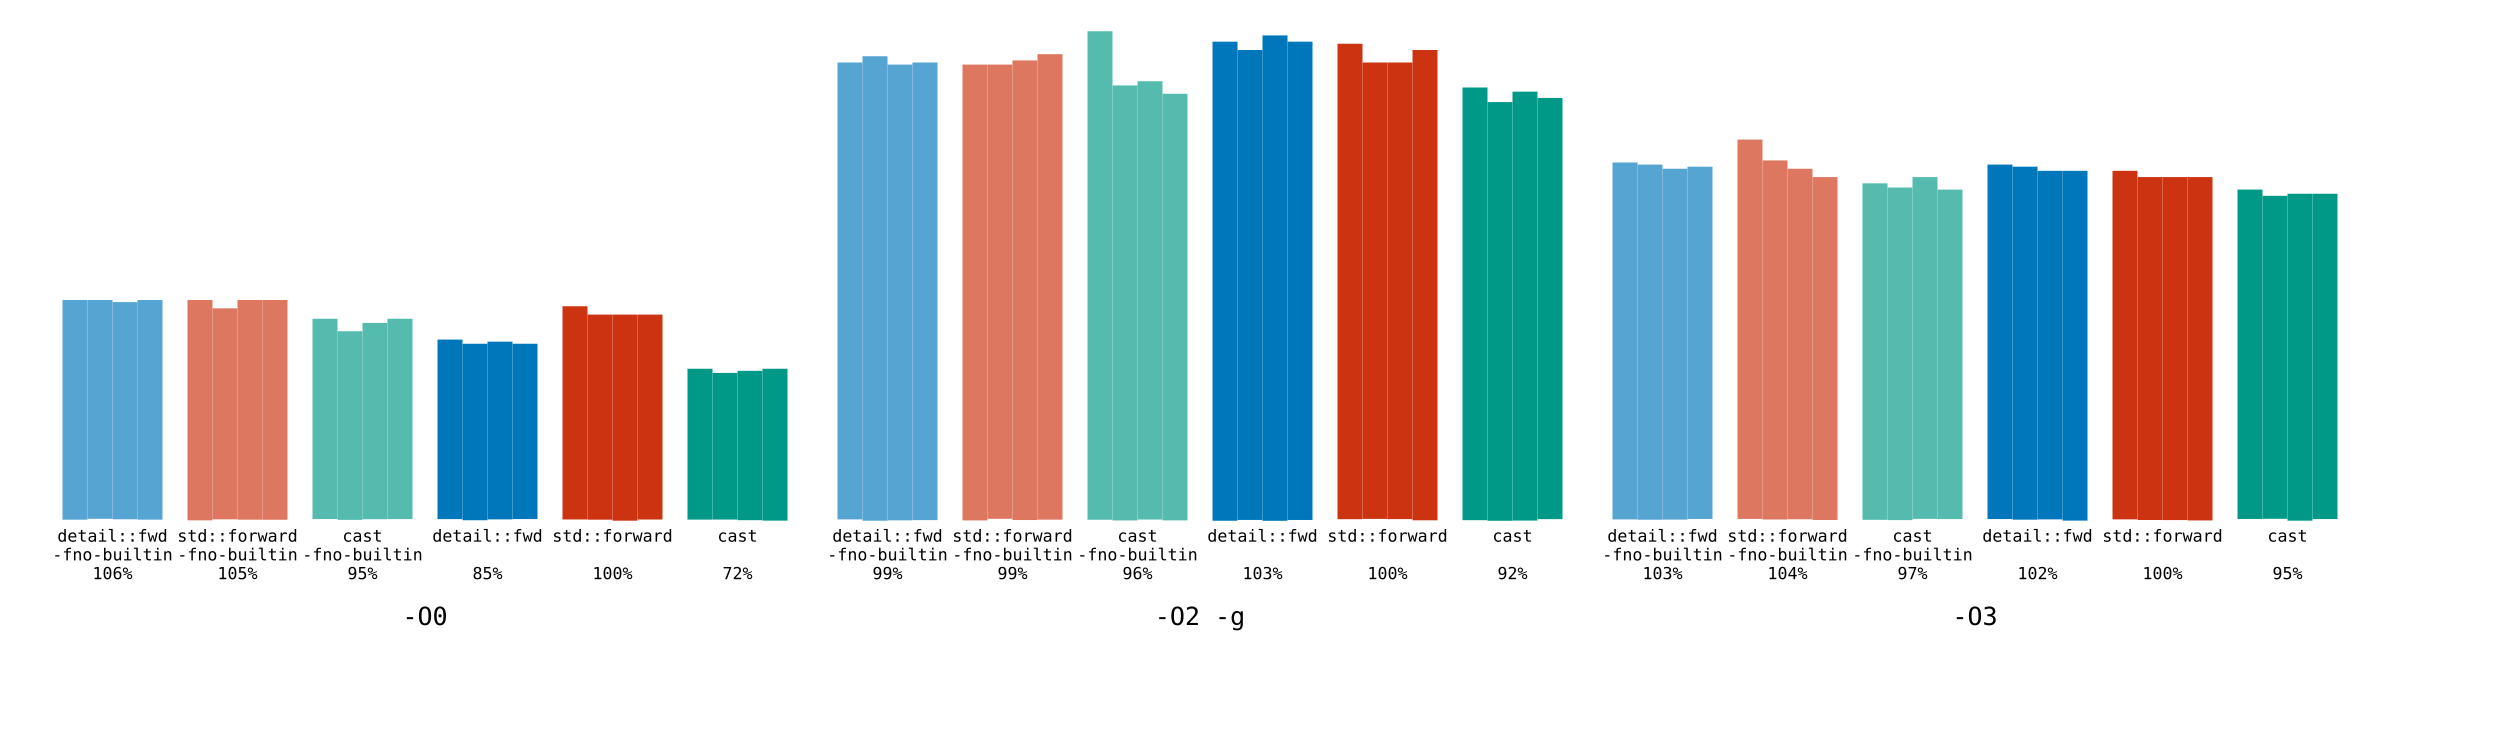
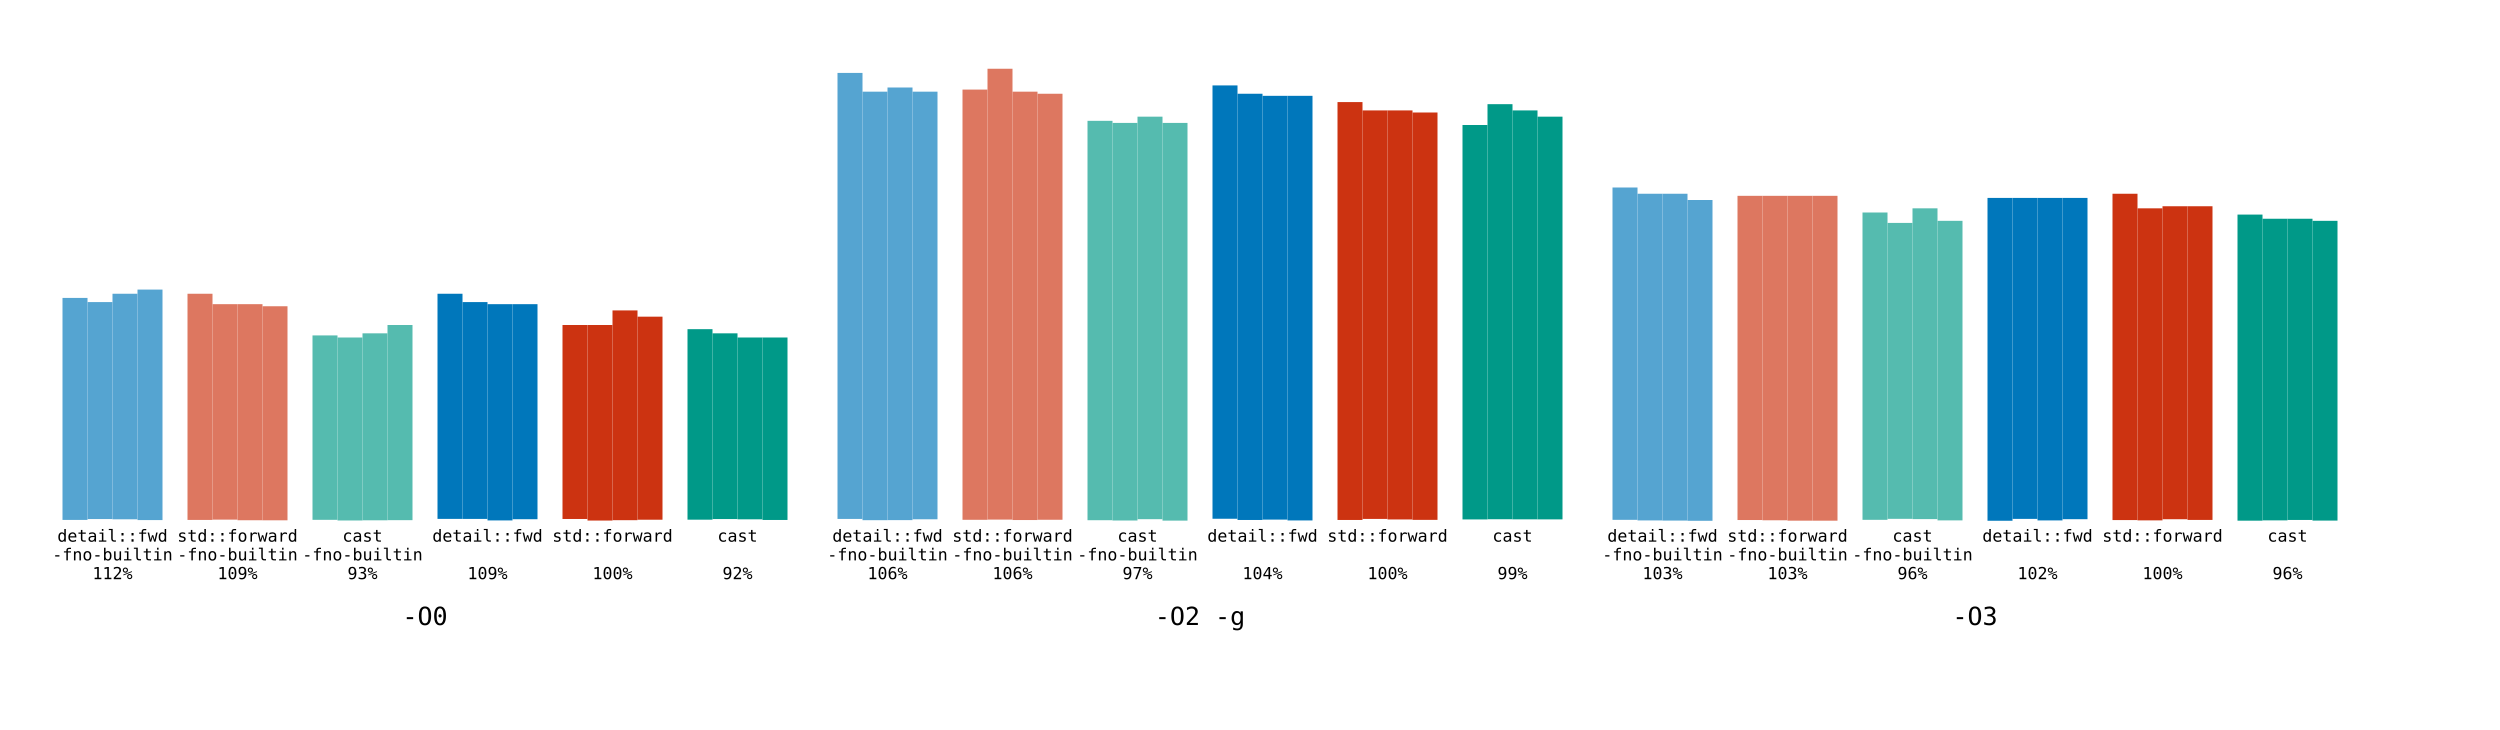
<svg xmlns="http://www.w3.org/2000/svg" version="1.1" width="1200" height="350" viewBox="0 0 1200 350">
  <style>
  .technique {
    font-family: monospace;
    font-size: 8px;
    text-align: center;
  }
  .optlevel {
    font-family: monospace;
    font-size: 12px;
    text-align: center;
  }
</style>
  <text x="204" y="300" text-anchor="middle" class="optlevel">-O0</text>
  <g>
    <text x="54" y="260" text-anchor="middle" class="technique">detail::fwd</text>
    <text x="54" y="269" text-anchor="middle" class="technique">-fno-builtin</text>
-     <text x="54" y="278" text-anchor="middle" class="technique">106%</text>
-     <rect x="30" y="144" fill="#55A4D1" width="12" height="105.446" />
-     <rect x="42" y="144" fill="#55A4D1" width="12" height="105.018" />
-     <rect x="54" y="145" fill="#55A4D1" width="12" height="104.250" />
-     <rect x="66" y="144" fill="#55A4D1" width="12" height="105.433" />
+     <text x="54" y="278" text-anchor="middle" class="technique">112%</text>
+     <rect x="30" y="143" fill="#55A4D1" width="12" height="106.562" />
+     <rect x="42" y="145" fill="#55A4D1" width="12" height="104.146" />
+     <rect x="54" y="141" fill="#55A4D1" width="12" height="108.261" />
+     <rect x="66" y="139" fill="#55A4D1" width="12" height="110.639" />
  </g>
  <g>
    <text x="114" y="260" text-anchor="middle" class="technique">std::forward</text>
    <text x="114" y="269" text-anchor="middle" class="technique">-fno-builtin</text>
-     <text x="114" y="278" text-anchor="middle" class="technique">105%</text>
-     <rect x="90" y="144" fill="#DD7760" width="12" height="105.764" />
-     <rect x="102" y="148" fill="#DD7760" width="12" height="101.277" />
-     <rect x="114" y="144" fill="#DD7760" width="12" height="105.448" />
-     <rect x="126" y="144" fill="#DD7760" width="12" height="105.485" />
+     <text x="114" y="278" text-anchor="middle" class="technique">109%</text>
+     <rect x="90" y="141" fill="#DD7760" width="12" height="108.567" />
+     <rect x="102" y="146" fill="#DD7760" width="12" height="103.419" />
+     <rect x="114" y="146" fill="#DD7760" width="12" height="103.717" />
+     <rect x="126" y="147" fill="#DD7760" width="12" height="102.745" />
  </g>
  <g>
    <text x="174" y="260" text-anchor="middle" class="technique">cast</text>
    <text x="174" y="269" text-anchor="middle" class="technique">-fno-builtin</text>
-     <text x="174" y="278" text-anchor="middle" class="technique">95%</text>
-     <rect x="150" y="153" fill="#55BBAF" width="12" height="96.116" />
-     <rect x="162" y="159" fill="#55BBAF" width="12" height="90.547" />
-     <rect x="174" y="155" fill="#55BBAF" width="12" height="94.220" />
-     <rect x="186" y="153" fill="#55BBAF" width="12" height="96.161" />
+     <text x="174" y="278" text-anchor="middle" class="technique">93%</text>
+     <rect x="150" y="161" fill="#55BBAF" width="12" height="88.519" />
+     <rect x="162" y="162" fill="#55BBAF" width="12" height="87.831" />
+     <rect x="174" y="160" fill="#55BBAF" width="12" height="89.741" />
+     <rect x="186" y="156" fill="#55BBAF" width="12" height="93.676" />
  </g>
  <g>
    <text x="234" y="260" text-anchor="middle" class="technique">detail::fwd</text>
    <text x="234" y="269" text-anchor="middle" class="technique" />
-     <text x="234" y="278" text-anchor="middle" class="technique">85%</text>
-     <rect x="210" y="163" fill="#0077BB" width="12" height="86.178" />
-     <rect x="222" y="165" fill="#0077BB" width="12" height="84.713" />
-     <rect x="234" y="164" fill="#0077BB" width="12" height="85.307" />
-     <rect x="246" y="165" fill="#0077BB" width="12" height="84.149" />
+     <text x="234" y="278" text-anchor="middle" class="technique">109%</text>
+     <rect x="210" y="141" fill="#0077BB" width="12" height="108.066" />
+     <rect x="222" y="145" fill="#0077BB" width="12" height="104.081" />
+     <rect x="234" y="146" fill="#0077BB" width="12" height="103.805" />
+     <rect x="246" y="146" fill="#0077BB" width="12" height="103.223" />
  </g>
  <g>
    <text x="294" y="260" text-anchor="middle" class="technique">std::forward</text>
    <text x="294" y="269" text-anchor="middle" class="technique" />
    <text x="294" y="278" text-anchor="middle" class="technique">100%</text>
-     <rect x="270" y="147" fill="#CC3311" width="12" height="102.347" />
-     <rect x="282" y="151" fill="#CC3311" width="12" height="98.442" />
-     <rect x="294" y="151" fill="#CC3311" width="12" height="98.936" />
-     <rect x="306" y="151" fill="#CC3311" width="12" height="98.372" />
+     <rect x="270" y="156" fill="#CC3311" width="12" height="93.110" />
+     <rect x="282" y="156" fill="#CC3311" width="12" height="93.864" />
+     <rect x="294" y="149" fill="#CC3311" width="12" height="100.686" />
+     <rect x="306" y="152" fill="#CC3311" width="12" height="97.466" />
  </g>
  <g>
    <text x="354" y="260" text-anchor="middle" class="technique">cast</text>
    <text x="354" y="269" text-anchor="middle" class="technique" />
-     <text x="354" y="278" text-anchor="middle" class="technique">72%</text>
-     <rect x="330" y="177" fill="#009988" width="12" height="72.412" />
-     <rect x="342" y="179" fill="#009988" width="12" height="70.380" />
-     <rect x="354" y="178" fill="#009988" width="12" height="71.685" />
-     <rect x="366" y="177" fill="#009988" width="12" height="72.901" />
+     <text x="354" y="278" text-anchor="middle" class="technique">92%</text>
+     <rect x="330" y="158" fill="#009988" width="12" height="91.447" />
+     <rect x="342" y="160" fill="#009988" width="12" height="89.144" />
+     <rect x="354" y="162" fill="#009988" width="12" height="87.271" />
+     <rect x="366" y="162" fill="#009988" width="12" height="87.584" />
  </g>
  <text x="576" y="300" text-anchor="middle" class="optlevel">-O2 -g</text>
  <g>
    <text x="426" y="260" text-anchor="middle" class="technique">detail::fwd</text>
    <text x="426" y="269" text-anchor="middle" class="technique">-fno-builtin</text>
-     <text x="426" y="278" text-anchor="middle" class="technique">99%</text>
-     <rect x="402" y="30" fill="#55A4D1" width="12" height="219.302" />
-     <rect x="414" y="27" fill="#55A4D1" width="12" height="222.941" />
-     <rect x="426" y="31" fill="#55A4D1" width="12" height="218.765" />
-     <rect x="438" y="30" fill="#55A4D1" width="12" height="219.658" />
+     <text x="426" y="278" text-anchor="middle" class="technique">106%</text>
+     <rect x="402" y="35" fill="#55A4D1" width="12" height="214.089" />
+     <rect x="414" y="44" fill="#55A4D1" width="12" height="205.686" />
+     <rect x="426" y="42" fill="#55A4D1" width="12" height="207.657" />
+     <rect x="438" y="44" fill="#55A4D1" width="12" height="205.254" />
  </g>
  <g>
    <text x="486" y="260" text-anchor="middle" class="technique">std::forward</text>
    <text x="486" y="269" text-anchor="middle" class="technique">-fno-builtin</text>
-     <text x="486" y="278" text-anchor="middle" class="technique">99%</text>
-     <rect x="462" y="31" fill="#DD7760" width="12" height="218.800" />
-     <rect x="474" y="31" fill="#DD7760" width="12" height="218.027" />
-     <rect x="486" y="29" fill="#DD7760" width="12" height="220.619" />
-     <rect x="498" y="26" fill="#DD7760" width="12" height="223.429" />
+     <text x="486" y="278" text-anchor="middle" class="technique">106%</text>
+     <rect x="462" y="43" fill="#DD7760" width="12" height="206.508" />
+     <rect x="474" y="33" fill="#DD7760" width="12" height="216.405" />
+     <rect x="486" y="44" fill="#DD7760" width="12" height="205.619" />
+     <rect x="498" y="45" fill="#DD7760" width="12" height="204.487" />
  </g>
  <g>
    <text x="546" y="260" text-anchor="middle" class="technique">cast</text>
    <text x="546" y="269" text-anchor="middle" class="technique">-fno-builtin</text>
-     <text x="546" y="278" text-anchor="middle" class="technique">96%</text>
-     <rect x="522" y="15" fill="#55BBAF" width="12" height="234.485" />
-     <rect x="534" y="41" fill="#55BBAF" width="12" height="208.810" />
-     <rect x="546" y="39" fill="#55BBAF" width="12" height="210.371" />
-     <rect x="558" y="45" fill="#55BBAF" width="12" height="204.780" />
+     <text x="546" y="278" text-anchor="middle" class="technique">97%</text>
+     <rect x="522" y="58" fill="#55BBAF" width="12" height="191.701" />
+     <rect x="534" y="59" fill="#55BBAF" width="12" height="190.838" />
+     <rect x="546" y="56" fill="#55BBAF" width="12" height="193.205" />
+     <rect x="558" y="59" fill="#55BBAF" width="12" height="190.896" />
  </g>
  <g>
    <text x="606" y="260" text-anchor="middle" class="technique">detail::fwd</text>
    <text x="606" y="269" text-anchor="middle" class="technique" />
-     <text x="606" y="278" text-anchor="middle" class="technique">103%</text>
-     <rect x="582" y="20" fill="#0077BB" width="12" height="229.956" />
-     <rect x="594" y="24" fill="#0077BB" width="12" height="225.573" />
-     <rect x="606" y="17" fill="#0077BB" width="12" height="232.986" />
-     <rect x="618" y="20" fill="#0077BB" width="12" height="229.589" />
+     <text x="606" y="278" text-anchor="middle" class="technique">104%</text>
+     <rect x="582" y="41" fill="#0077BB" width="12" height="208.002" />
+     <rect x="594" y="45" fill="#0077BB" width="12" height="204.587" />
+     <rect x="606" y="46" fill="#0077BB" width="12" height="203.408" />
+     <rect x="618" y="46" fill="#0077BB" width="12" height="203.810" />
  </g>
  <g>
    <text x="666" y="260" text-anchor="middle" class="technique">std::forward</text>
    <text x="666" y="269" text-anchor="middle" class="technique" />
    <text x="666" y="278" text-anchor="middle" class="technique">100%</text>
-     <rect x="642" y="21" fill="#CC3311" width="12" height="228.219" />
-     <rect x="654" y="30" fill="#CC3311" width="12" height="219.064" />
-     <rect x="666" y="30" fill="#CC3311" width="12" height="219.168" />
-     <rect x="678" y="24" fill="#CC3311" width="12" height="225.744" />
+     <rect x="642" y="49" fill="#CC3311" width="12" height="200.581" />
+     <rect x="654" y="53" fill="#CC3311" width="12" height="196.082" />
+     <rect x="666" y="53" fill="#CC3311" width="12" height="196.337" />
+     <rect x="678" y="54" fill="#CC3311" width="12" height="195.536" />
  </g>
  <g>
    <text x="726" y="260" text-anchor="middle" class="technique">cast</text>
    <text x="726" y="269" text-anchor="middle" class="technique" />
-     <text x="726" y="278" text-anchor="middle" class="technique">92%</text>
-     <rect x="702" y="42" fill="#009988" width="12" height="207.683" />
-     <rect x="714" y="49" fill="#009988" width="12" height="200.970" />
-     <rect x="726" y="44" fill="#009988" width="12" height="205.881" />
-     <rect x="738" y="47" fill="#009988" width="12" height="202.192" />
+     <text x="726" y="278" text-anchor="middle" class="technique">99%</text>
+     <rect x="702" y="60" fill="#009988" width="12" height="189.329" />
+     <rect x="714" y="50" fill="#009988" width="12" height="199.231" />
+     <rect x="726" y="53" fill="#009988" width="12" height="196.282" />
+     <rect x="738" y="56" fill="#009988" width="12" height="193.301" />
  </g>
  <text x="948" y="300" text-anchor="middle" class="optlevel">-O3</text>
  <g>
    <text x="798" y="260" text-anchor="middle" class="technique">detail::fwd</text>
    <text x="798" y="269" text-anchor="middle" class="technique">-fno-builtin</text>
    <text x="798" y="278" text-anchor="middle" class="technique">103%</text>
-     <rect x="774" y="78" fill="#55A4D1" width="12" height="171.319" />
-     <rect x="786" y="79" fill="#55A4D1" width="12" height="170.463" />
-     <rect x="798" y="81" fill="#55A4D1" width="12" height="168.401" />
-     <rect x="810" y="80" fill="#55A4D1" width="12" height="169.107" />
+     <rect x="774" y="90" fill="#55A4D1" width="12" height="159.524" />
+     <rect x="786" y="93" fill="#55A4D1" width="12" height="156.802" />
+     <rect x="798" y="93" fill="#55A4D1" width="12" height="156.875" />
+     <rect x="810" y="96" fill="#55A4D1" width="12" height="153.983" />
  </g>
  <g>
    <text x="858" y="260" text-anchor="middle" class="technique">std::forward</text>
    <text x="858" y="269" text-anchor="middle" class="technique">-fno-builtin</text>
-     <text x="858" y="278" text-anchor="middle" class="technique">104%</text>
-     <rect x="834" y="67" fill="#DD7760" width="12" height="182.072" />
-     <rect x="846" y="77" fill="#DD7760" width="12" height="172.359" />
-     <rect x="858" y="81" fill="#DD7760" width="12" height="168.253" />
-     <rect x="870" y="85" fill="#DD7760" width="12" height="164.591" />
+     <text x="858" y="278" text-anchor="middle" class="technique">103%</text>
+     <rect x="834" y="94" fill="#DD7760" width="12" height="155.614" />
+     <rect x="846" y="94" fill="#DD7760" width="12" height="155.731" />
+     <rect x="858" y="94" fill="#DD7760" width="12" height="155.918" />
+     <rect x="870" y="94" fill="#DD7760" width="12" height="155.928" />
  </g>
  <g>
    <text x="918" y="260" text-anchor="middle" class="technique">cast</text>
    <text x="918" y="269" text-anchor="middle" class="technique">-fno-builtin</text>
-     <text x="918" y="278" text-anchor="middle" class="technique">97%</text>
-     <rect x="894" y="88" fill="#55BBAF" width="12" height="161.519" />
-     <rect x="906" y="90" fill="#55BBAF" width="12" height="159.645" />
-     <rect x="918" y="85" fill="#55BBAF" width="12" height="164.054" />
-     <rect x="930" y="91" fill="#55BBAF" width="12" height="158.171" />
+     <text x="918" y="278" text-anchor="middle" class="technique">96%</text>
+     <rect x="894" y="102" fill="#55BBAF" width="12" height="147.518" />
+     <rect x="906" y="107" fill="#55BBAF" width="12" height="142.041" />
+     <rect x="918" y="100" fill="#55BBAF" width="12" height="149.169" />
+     <rect x="930" y="106" fill="#55BBAF" width="12" height="143.784" />
  </g>
  <g>
    <text x="978" y="260" text-anchor="middle" class="technique">detail::fwd</text>
    <text x="978" y="269" text-anchor="middle" class="technique" />
    <text x="978" y="278" text-anchor="middle" class="technique">102%</text>
-     <rect x="954" y="79" fill="#0077BB" width="12" height="170.144" />
-     <rect x="966" y="80" fill="#0077BB" width="12" height="169.438" />
-     <rect x="978" y="82" fill="#0077BB" width="12" height="167.295" />
-     <rect x="990" y="82" fill="#0077BB" width="12" height="167.894" />
+     <rect x="954" y="95" fill="#0077BB" width="12" height="154.963" />
+     <rect x="966" y="95" fill="#0077BB" width="12" height="154.064" />
+     <rect x="978" y="95" fill="#0077BB" width="12" height="154.798" />
+     <rect x="990" y="95" fill="#0077BB" width="12" height="154.210" />
  </g>
  <g>
    <text x="1038" y="260" text-anchor="middle" class="technique">std::forward</text>
    <text x="1038" y="269" text-anchor="middle" class="technique" />
    <text x="1038" y="278" text-anchor="middle" class="technique">100%</text>
-     <rect x="1014" y="82" fill="#CC3311" width="12" height="167.295" />
-     <rect x="1026" y="85" fill="#CC3311" width="12" height="164.605" />
-     <rect x="1038" y="85" fill="#CC3311" width="12" height="164.631" />
-     <rect x="1050" y="85" fill="#CC3311" width="12" height="164.806" />
+     <rect x="1014" y="93" fill="#CC3311" width="12" height="156.633" />
+     <rect x="1026" y="100" fill="#CC3311" width="12" height="149.777" />
+     <rect x="1038" y="99" fill="#CC3311" width="12" height="150.233" />
+     <rect x="1050" y="99" fill="#CC3311" width="12" height="150.563" />
  </g>
  <g>
    <text x="1098" y="260" text-anchor="middle" class="technique">cast</text>
    <text x="1098" y="269" text-anchor="middle" class="technique" />
-     <text x="1098" y="278" text-anchor="middle" class="technique">95%</text>
-     <rect x="1074" y="91" fill="#009988" width="12" height="158.101" />
-     <rect x="1086" y="94" fill="#009988" width="12" height="155.025" />
-     <rect x="1098" y="93" fill="#009988" width="12" height="156.924" />
-     <rect x="1110" y="93" fill="#009988" width="12" height="156.146" />
+     <text x="1098" y="278" text-anchor="middle" class="technique">96%</text>
+     <rect x="1074" y="103" fill="#009988" width="12" height="146.925" />
+     <rect x="1086" y="105" fill="#009988" width="12" height="144.772" />
+     <rect x="1098" y="105" fill="#009988" width="12" height="144.578" />
+     <rect x="1110" y="106" fill="#009988" width="12" height="143.881" />
  </g>
</svg>
